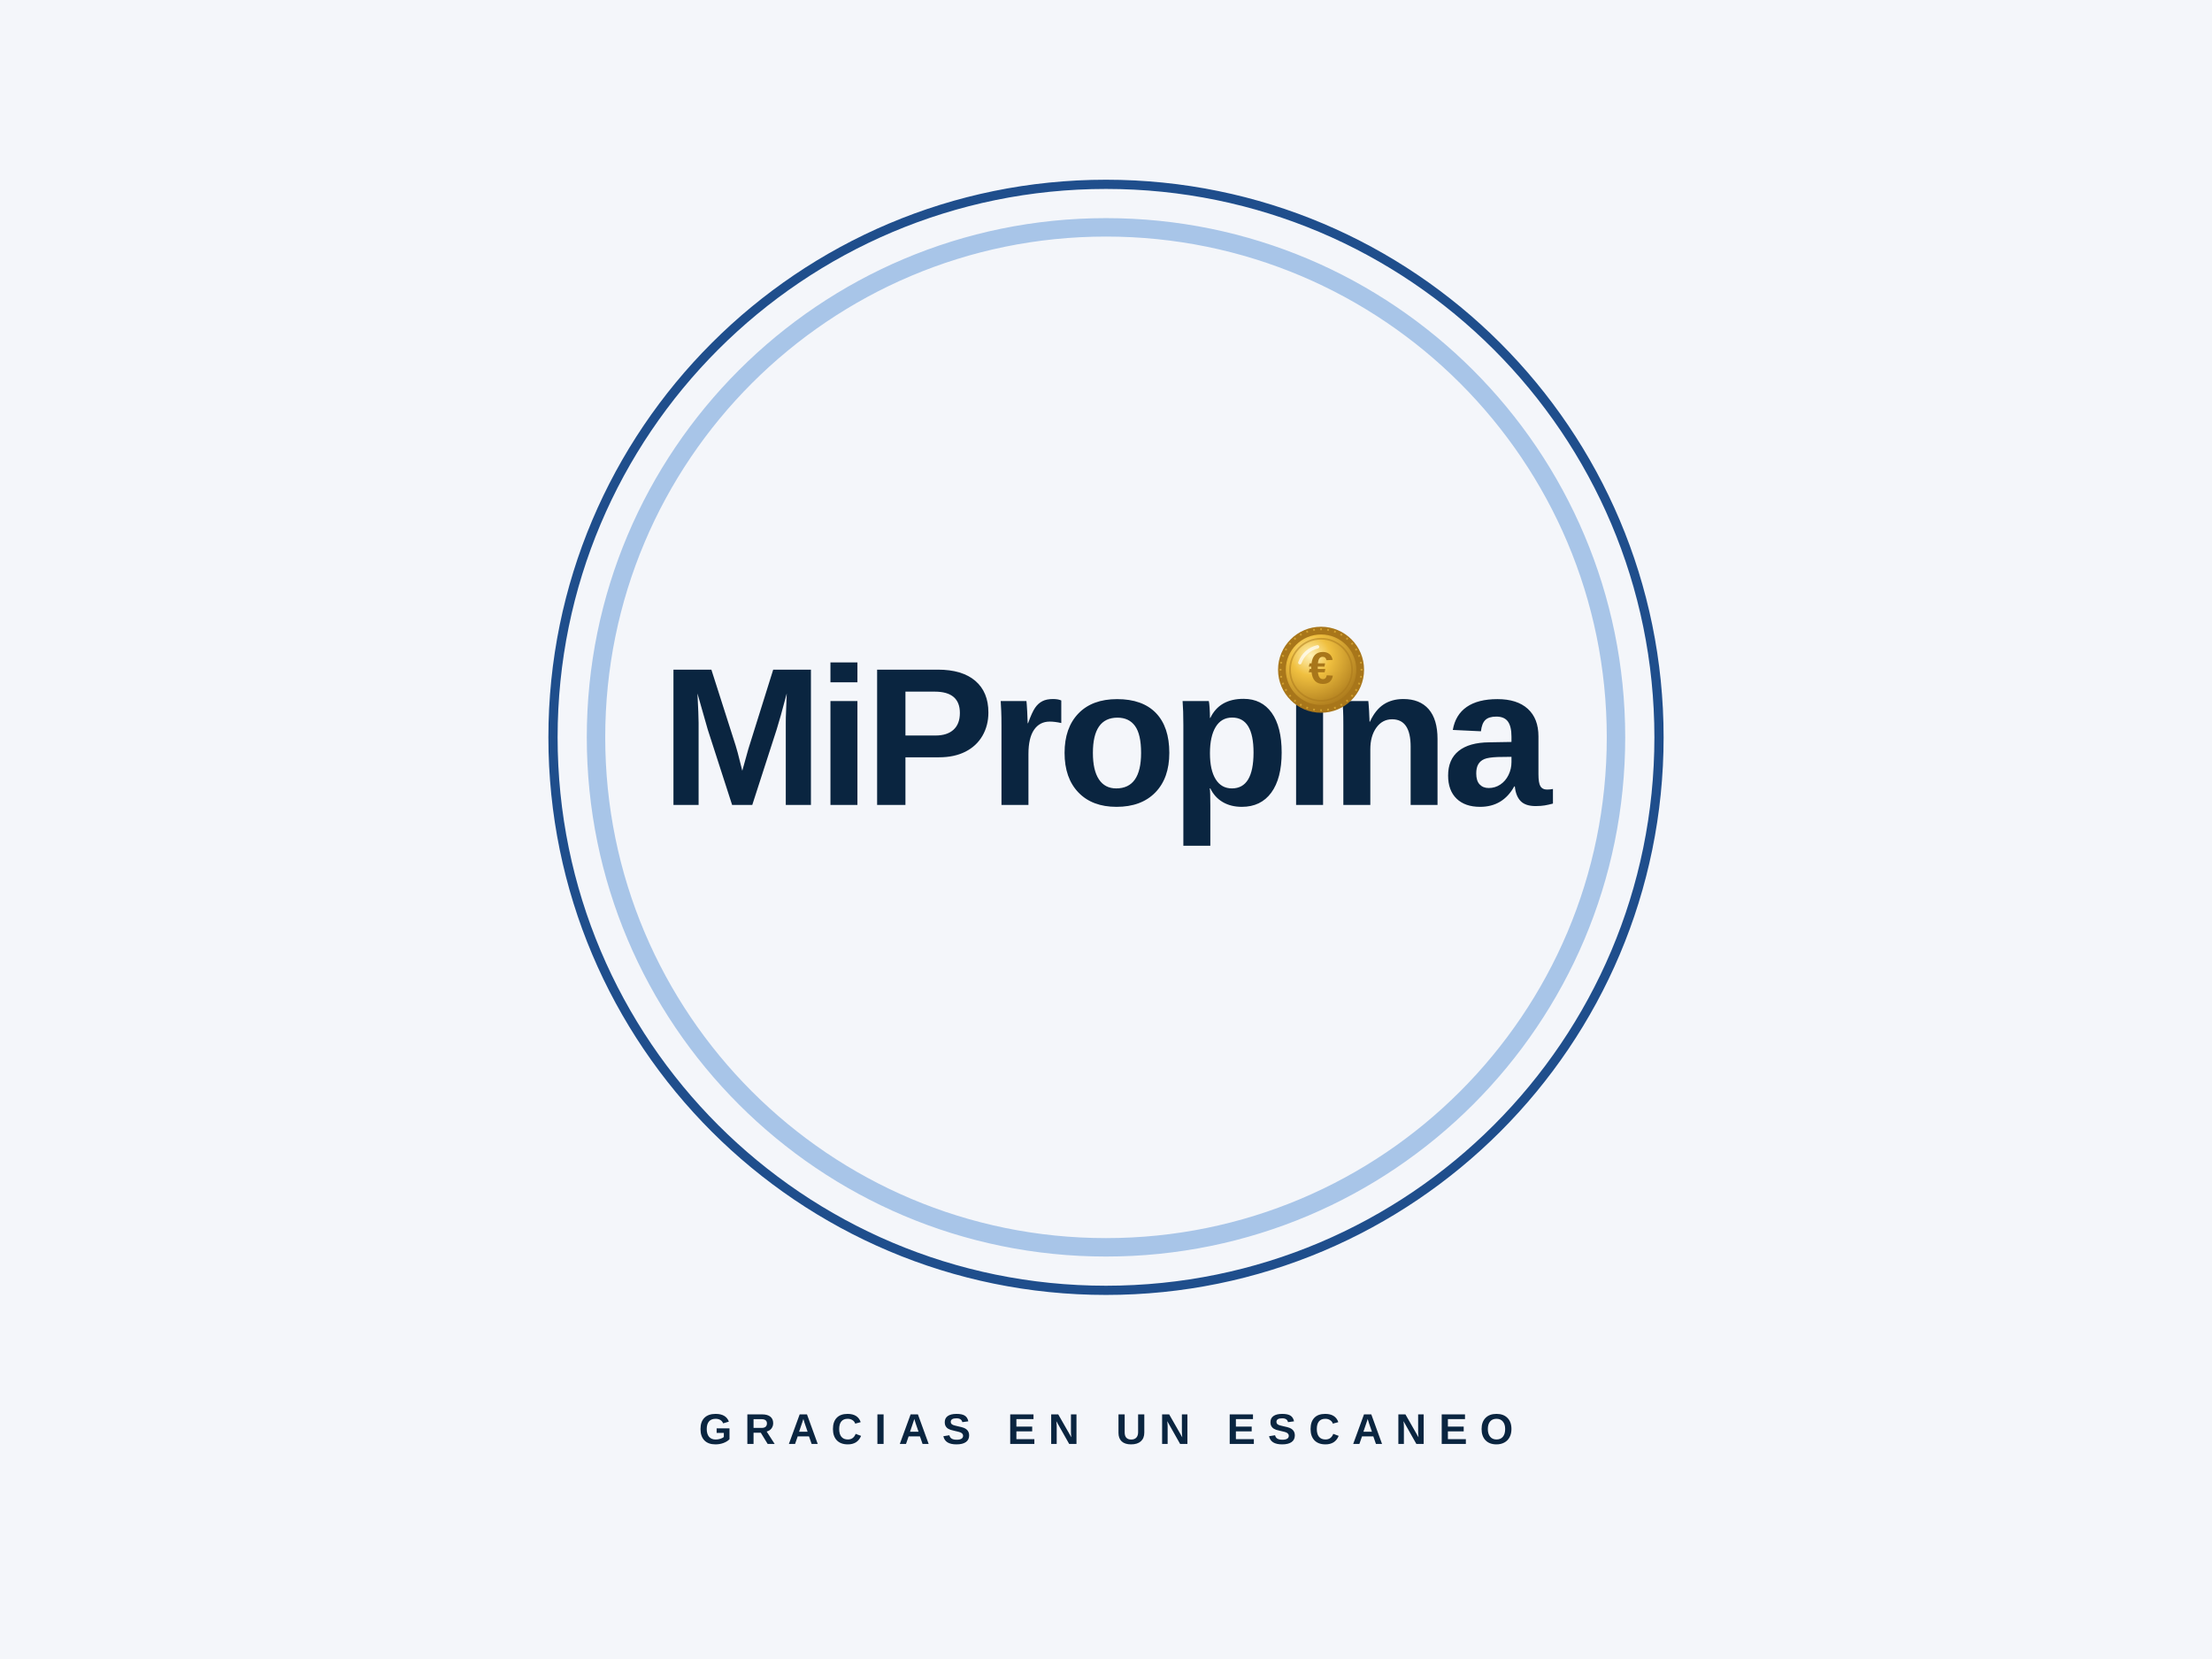
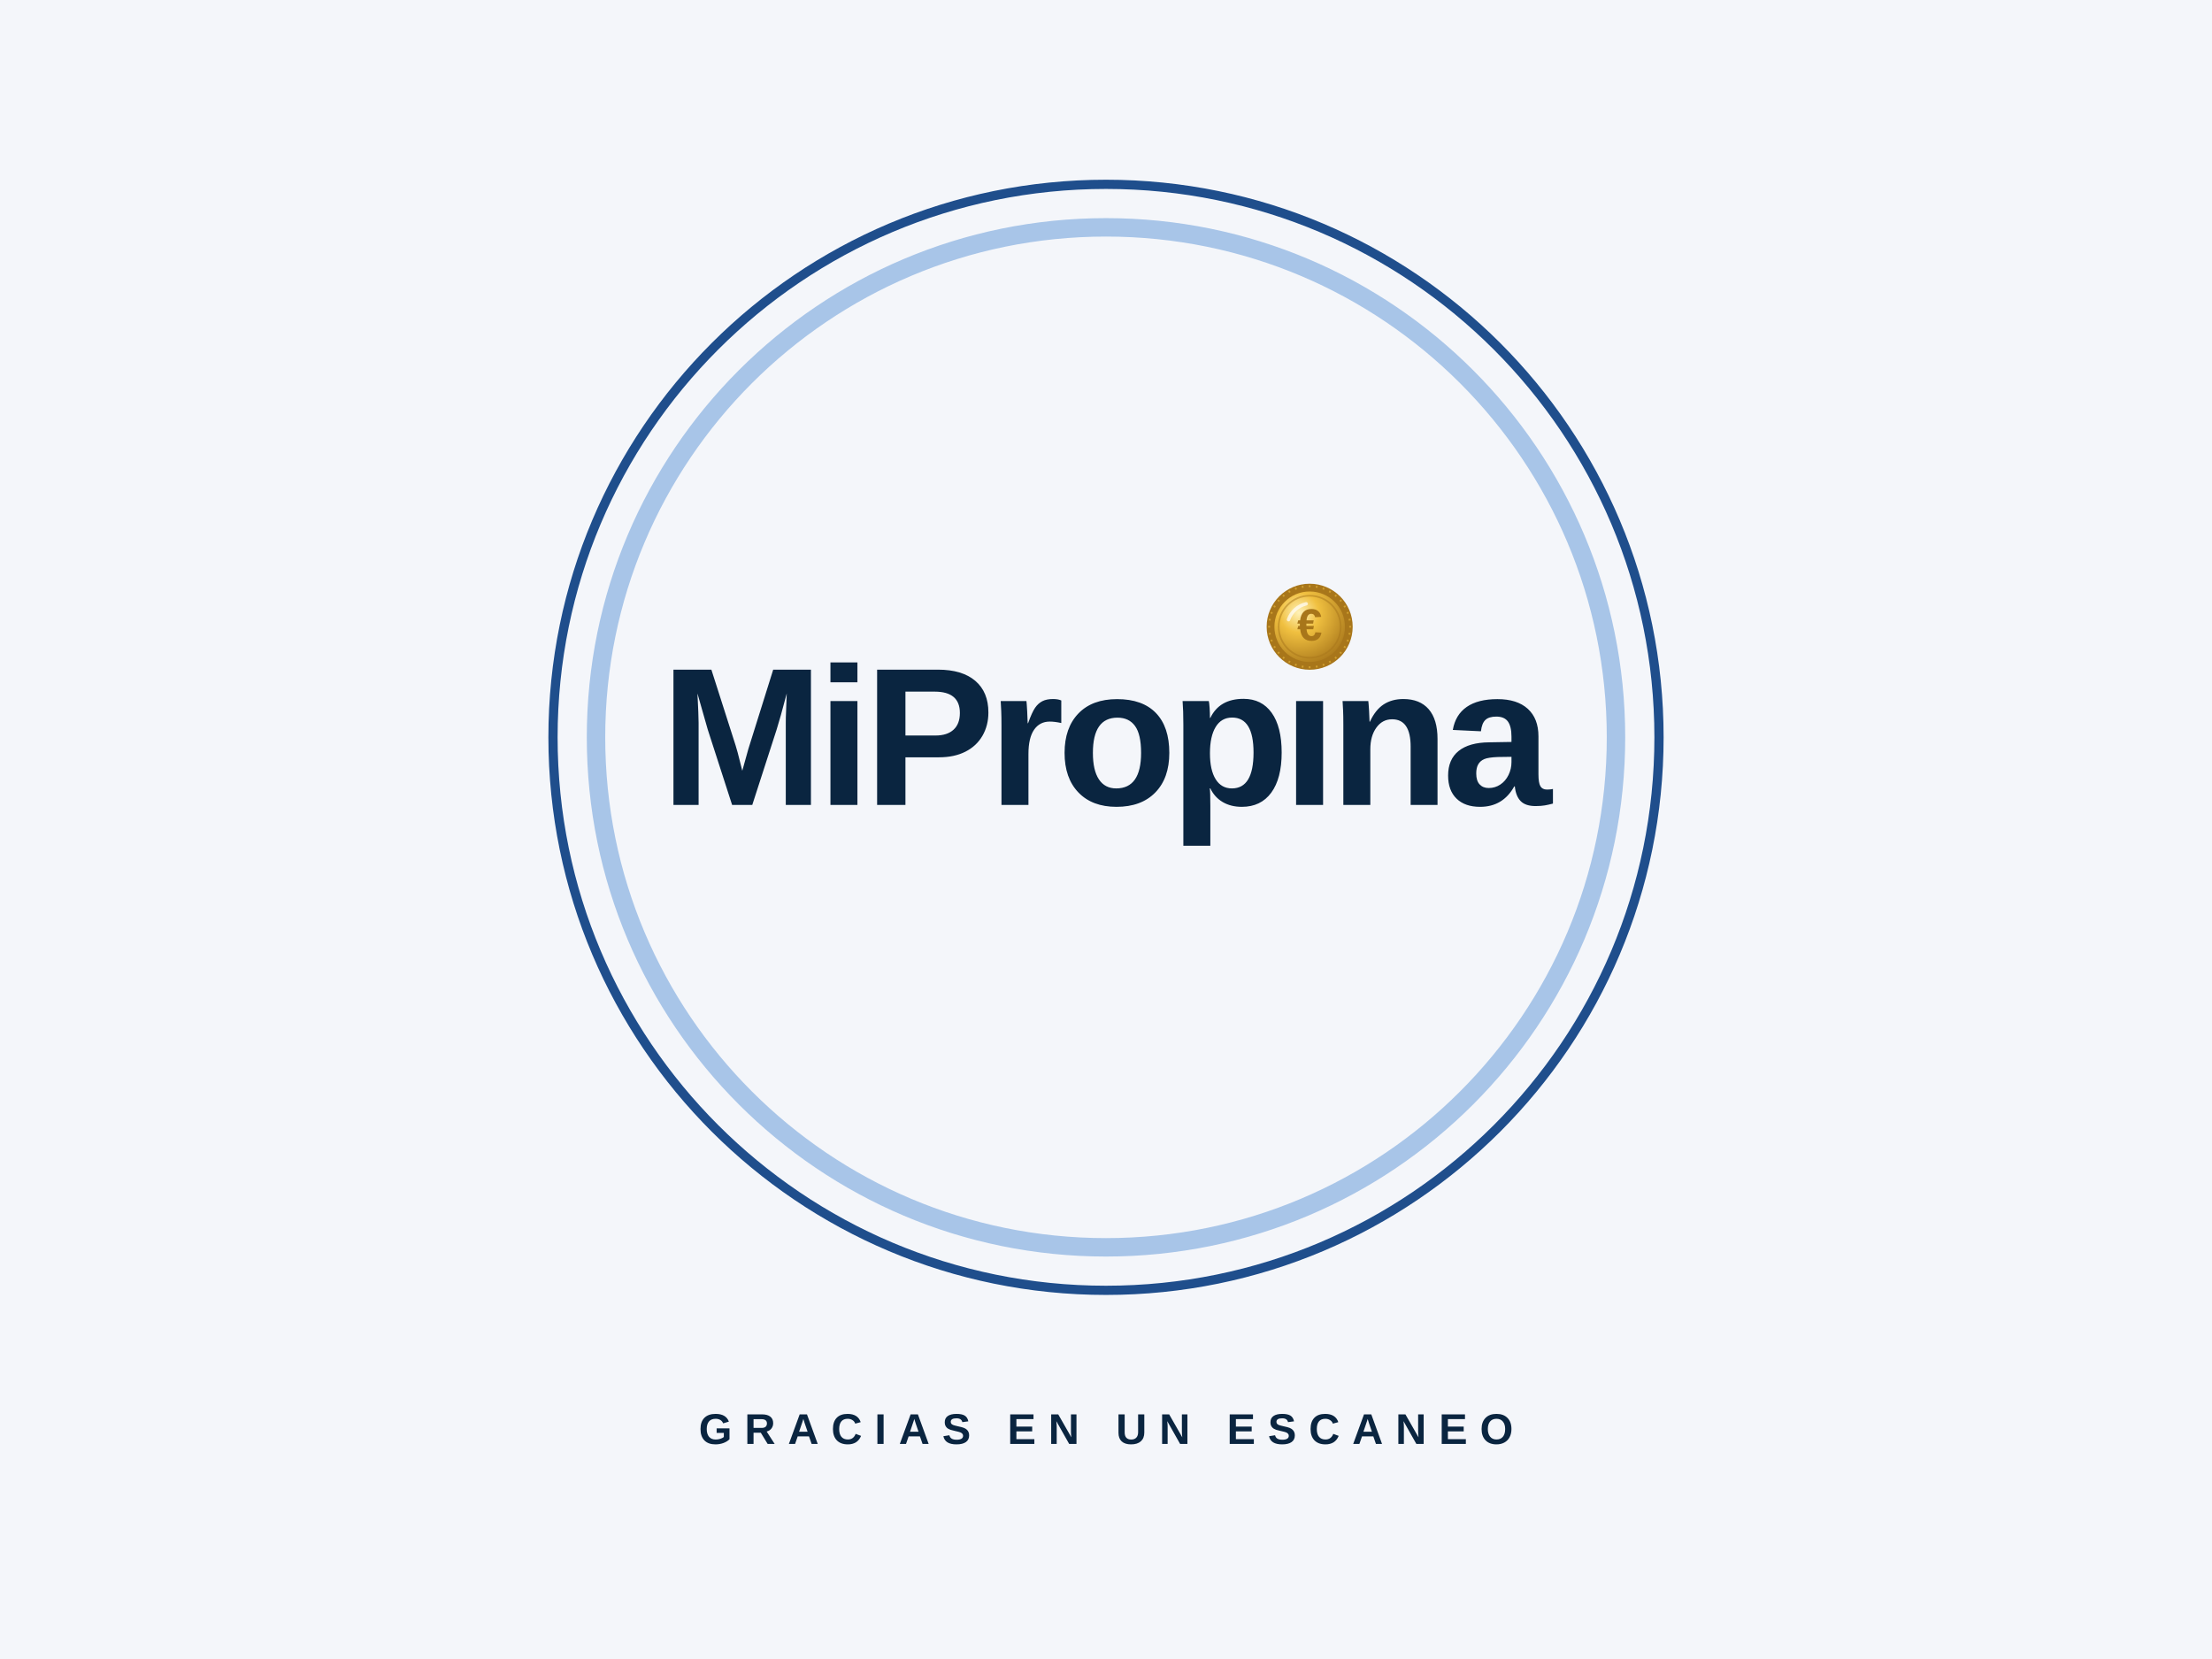
<svg xmlns="http://www.w3.org/2000/svg" viewBox="0 0 720 540" width="720" height="540">
+   <defs>
+     <radialGradient id="coin-azul" cx="35%" cy="30%" r="80%">
+       <stop offset="0%" stop-color="#FFF2B8" />
+       <stop offset="35%" stop-color="#F0C040" />
+       <stop offset="100%" stop-color="#A8761A" />
+     </radialGradient>
+   </defs>
  <rect width="720" height="540" fill="#F4F6FA" />
  <circle cx="360" cy="240" r="180" fill="none" stroke="#1F4E8C" stroke-width="3" />
  <circle cx="360" cy="240" r="166" fill="none" stroke="#A8C5E8" stroke-width="6" />
-   <text x="360" y="262" font-family="Inter Tight, Arial, sans-serif" font-size="64" font-weight="700" fill="#0A2540" text-anchor="middle" letter-spacing="-2.4">MiPropina</text>
-   <rect x="420" y="206" width="20" height="22" fill="#F4F6FA" />
-   <g transform="translate(430, 218)">
-     <defs>
-       <radialGradient id="coin-azul" cx="35%" cy="30%" r="80%">
-         <stop offset="0%" stop-color="#FFF2B8" />
-         <stop offset="35%" stop-color="#F0C040" />
-         <stop offset="100%" stop-color="#A8761A" />
-       </radialGradient>
-     </defs>
-     <ellipse cx="0" cy="2.1" rx="13.3" ry="3.5" fill="rgba(0,0,0,0.18)" />
-     <circle cx="0" cy="0" r="14" fill="#A8761A" />
-     <line x1="13.50" y1="0.00" x2="12.88" y2="0.00" stroke="#F0C040" stroke-width="0.56" opacity="0.55" />
-     <line x1="13.29" y1="2.34" x2="12.68" y2="2.24" stroke="#F0C040" stroke-width="0.56" opacity="0.55" />
-     <line x1="12.69" y1="4.62" x2="12.10" y2="4.41" stroke="#F0C040" stroke-width="0.56" opacity="0.55" />
-     <line x1="11.69" y1="6.75" x2="11.15" y2="6.44" stroke="#F0C040" stroke-width="0.56" opacity="0.55" />
-     <line x1="10.34" y1="8.68" x2="9.87" y2="8.28" stroke="#F0C040" stroke-width="0.56" opacity="0.55" />
-     <line x1="8.68" y1="10.34" x2="8.28" y2="9.87" stroke="#F0C040" stroke-width="0.56" opacity="0.55" />
-     <line x1="6.75" y1="11.69" x2="6.44" y2="11.15" stroke="#F0C040" stroke-width="0.56" opacity="0.55" />
-     <line x1="4.62" y1="12.69" x2="4.41" y2="12.10" stroke="#F0C040" stroke-width="0.56" opacity="0.55" />
-     <line x1="2.34" y1="13.29" x2="2.24" y2="12.68" stroke="#F0C040" stroke-width="0.56" opacity="0.55" />
-     <line x1="0.00" y1="13.50" x2="0.00" y2="12.88" stroke="#F0C040" stroke-width="0.56" opacity="0.55" />
-     <line x1="-2.34" y1="13.29" x2="-2.24" y2="12.68" stroke="#F0C040" stroke-width="0.56" opacity="0.55" />
-     <line x1="-4.62" y1="12.69" x2="-4.41" y2="12.10" stroke="#F0C040" stroke-width="0.56" opacity="0.55" />
-     <line x1="-6.75" y1="11.69" x2="-6.44" y2="11.15" stroke="#F0C040" stroke-width="0.56" opacity="0.55" />
-     <line x1="-8.68" y1="10.34" x2="-8.28" y2="9.87" stroke="#F0C040" stroke-width="0.56" opacity="0.55" />
-     <line x1="-10.34" y1="8.68" x2="-9.87" y2="8.28" stroke="#F0C040" stroke-width="0.56" opacity="0.55" />
-     <line x1="-11.69" y1="6.75" x2="-11.15" y2="6.44" stroke="#F0C040" stroke-width="0.56" opacity="0.55" />
-     <line x1="-12.69" y1="4.62" x2="-12.10" y2="4.41" stroke="#F0C040" stroke-width="0.56" opacity="0.55" />
-     <line x1="-13.29" y1="2.34" x2="-12.68" y2="2.24" stroke="#F0C040" stroke-width="0.56" opacity="0.55" />
-     <line x1="-13.50" y1="0.00" x2="-12.88" y2="0.00" stroke="#F0C040" stroke-width="0.56" opacity="0.55" />
-     <line x1="-13.29" y1="-2.34" x2="-12.68" y2="-2.24" stroke="#F0C040" stroke-width="0.56" opacity="0.55" />
-     <line x1="-12.69" y1="-4.62" x2="-12.10" y2="-4.41" stroke="#F0C040" stroke-width="0.56" opacity="0.55" />
-     <line x1="-11.69" y1="-6.75" x2="-11.15" y2="-6.44" stroke="#F0C040" stroke-width="0.56" opacity="0.55" />
-     <line x1="-10.34" y1="-8.68" x2="-9.87" y2="-8.28" stroke="#F0C040" stroke-width="0.56" opacity="0.55" />
-     <line x1="-8.68" y1="-10.34" x2="-8.28" y2="-9.87" stroke="#F0C040" stroke-width="0.56" opacity="0.55" />
-     <line x1="-6.75" y1="-11.69" x2="-6.44" y2="-11.15" stroke="#F0C040" stroke-width="0.56" opacity="0.55" />
-     <line x1="-4.62" y1="-12.69" x2="-4.41" y2="-12.10" stroke="#F0C040" stroke-width="0.56" opacity="0.55" />
-     <line x1="-2.34" y1="-13.29" x2="-2.24" y2="-12.68" stroke="#F0C040" stroke-width="0.56" opacity="0.55" />
-     <line x1="-0.00" y1="-13.50" x2="-0.00" y2="-12.88" stroke="#F0C040" stroke-width="0.56" opacity="0.55" />
-     <line x1="2.34" y1="-13.29" x2="2.24" y2="-12.68" stroke="#F0C040" stroke-width="0.56" opacity="0.55" />
-     <line x1="4.62" y1="-12.69" x2="4.41" y2="-12.10" stroke="#F0C040" stroke-width="0.56" opacity="0.55" />
-     <line x1="6.75" y1="-11.69" x2="6.44" y2="-11.15" stroke="#F0C040" stroke-width="0.56" opacity="0.55" />
-     <line x1="8.68" y1="-10.34" x2="8.28" y2="-9.87" stroke="#F0C040" stroke-width="0.56" opacity="0.55" />
-     <line x1="10.34" y1="-8.68" x2="9.87" y2="-8.28" stroke="#F0C040" stroke-width="0.56" opacity="0.55" />
-     <line x1="11.69" y1="-6.75" x2="11.15" y2="-6.44" stroke="#F0C040" stroke-width="0.56" opacity="0.55" />
-     <line x1="12.69" y1="-4.62" x2="12.10" y2="-4.41" stroke="#F0C040" stroke-width="0.56" opacity="0.55" />
-     <line x1="13.29" y1="-2.34" x2="12.68" y2="-2.24" stroke="#F0C040" stroke-width="0.56" opacity="0.55" />
-     <circle cx="0" cy="0" r="11.48" fill="url(#coin-azul)" />
-     <circle cx="0" cy="0" r="10.10" fill="none" stroke="#A8761A" stroke-width="0.56" opacity="0.5" />
-     <path d="M -6.89 -2.30 A 8.04 8.04 0 0 1 -1.15 -7.46" stroke="rgba(255,255,255,0.7)" stroke-width="1.12" fill="none" stroke-linecap="round" />
-     <text x="0" y="4.48" font-size="14.70" font-weight="800" fill="#A8761A" text-anchor="middle" font-family="Inter Tight, Arial, sans-serif" letter-spacing="-0.05em">€</text>
-   </g>
-   <text x="360" y="470" font-family="Inter Tight, Arial, sans-serif" font-size="14" font-weight="600" fill="#0A2540" text-anchor="middle" letter-spacing="4" text-transform="uppercase">GRACIAS EN UN ESCANEO</text>
+   <text x="360" y="262" font-family="Inter Tight, Arial, sans-serif" font-size="64" font-weight="700" fill="#0A2540" text-anchor="middle" style="letter-spacing:-2.4px">MiPropina</text>
+   <rect x="415.29" y="210.00" width="22" height="14" fill="#F4F6FA" />
+   <ellipse cx="426.294" cy="206.10" rx="13.30" ry="3.50" fill="rgba(0,0,0,0.18)" />
+   <circle cx="426.294" cy="204" r="14" fill="#A8761A" />
+   <line x1="439.79" y1="204.00" x2="439.17" y2="204.00" stroke="#F0C040" stroke-width="0.56" opacity="0.55" />
+   <line x1="439.59" y1="206.34" x2="438.98" y2="206.24" stroke="#F0C040" stroke-width="0.56" opacity="0.55" />
+   <line x1="438.98" y1="208.62" x2="438.40" y2="208.41" stroke="#F0C040" stroke-width="0.56" opacity="0.55" />
+   <line x1="437.99" y1="210.75" x2="437.45" y2="210.44" stroke="#F0C040" stroke-width="0.56" opacity="0.55" />
+   <line x1="436.64" y1="212.68" x2="436.16" y2="212.28" stroke="#F0C040" stroke-width="0.56" opacity="0.55" />
+   <line x1="434.97" y1="214.34" x2="434.57" y2="213.87" stroke="#F0C040" stroke-width="0.56" opacity="0.55" />
+   <line x1="433.04" y1="215.69" x2="432.73" y2="215.15" stroke="#F0C040" stroke-width="0.56" opacity="0.55" />
+   <line x1="430.91" y1="216.69" x2="430.70" y2="216.10" stroke="#F0C040" stroke-width="0.56" opacity="0.55" />
+   <line x1="428.64" y1="217.29" x2="428.53" y2="216.68" stroke="#F0C040" stroke-width="0.56" opacity="0.55" />
+   <line x1="426.29" y1="217.50" x2="426.29" y2="216.88" stroke="#F0C040" stroke-width="0.56" opacity="0.55" />
+   <line x1="423.95" y1="217.29" x2="424.06" y2="216.68" stroke="#F0C040" stroke-width="0.56" opacity="0.55" />
+   <line x1="421.68" y1="216.69" x2="421.89" y2="216.10" stroke="#F0C040" stroke-width="0.56" opacity="0.55" />
+   <line x1="419.54" y1="215.69" x2="419.85" y2="215.15" stroke="#F0C040" stroke-width="0.56" opacity="0.55" />
+   <line x1="417.62" y1="214.34" x2="418.01" y2="213.87" stroke="#F0C040" stroke-width="0.56" opacity="0.55" />
+   <line x1="415.95" y1="212.68" x2="416.43" y2="212.28" stroke="#F0C040" stroke-width="0.56" opacity="0.55" />
+   <line x1="414.60" y1="210.75" x2="415.14" y2="210.44" stroke="#F0C040" stroke-width="0.56" opacity="0.55" />
+   <line x1="413.61" y1="208.62" x2="414.19" y2="208.41" stroke="#F0C040" stroke-width="0.56" opacity="0.55" />
+   <line x1="413.00" y1="206.34" x2="413.61" y2="206.24" stroke="#F0C040" stroke-width="0.56" opacity="0.55" />
+   <line x1="412.79" y1="204.00" x2="413.41" y2="204.00" stroke="#F0C040" stroke-width="0.56" opacity="0.55" />
+   <line x1="413.00" y1="201.66" x2="413.61" y2="201.76" stroke="#F0C040" stroke-width="0.56" opacity="0.55" />
+   <line x1="413.61" y1="199.38" x2="414.19" y2="199.59" stroke="#F0C040" stroke-width="0.56" opacity="0.55" />
+   <line x1="414.60" y1="197.25" x2="415.14" y2="197.56" stroke="#F0C040" stroke-width="0.56" opacity="0.55" />
+   <line x1="415.95" y1="195.32" x2="416.43" y2="195.72" stroke="#F0C040" stroke-width="0.56" opacity="0.55" />
+   <line x1="417.62" y1="193.66" x2="418.01" y2="194.13" stroke="#F0C040" stroke-width="0.56" opacity="0.55" />
+   <line x1="419.54" y1="192.31" x2="419.85" y2="192.85" stroke="#F0C040" stroke-width="0.56" opacity="0.55" />
+   <line x1="421.68" y1="191.31" x2="421.89" y2="191.90" stroke="#F0C040" stroke-width="0.56" opacity="0.55" />
+   <line x1="423.95" y1="190.71" x2="424.06" y2="191.32" stroke="#F0C040" stroke-width="0.56" opacity="0.55" />
+   <line x1="426.29" y1="190.50" x2="426.29" y2="191.12" stroke="#F0C040" stroke-width="0.56" opacity="0.55" />
+   <line x1="428.64" y1="190.71" x2="428.53" y2="191.32" stroke="#F0C040" stroke-width="0.56" opacity="0.55" />
+   <line x1="430.91" y1="191.31" x2="430.70" y2="191.90" stroke="#F0C040" stroke-width="0.56" opacity="0.55" />
+   <line x1="433.04" y1="192.31" x2="432.73" y2="192.85" stroke="#F0C040" stroke-width="0.56" opacity="0.55" />
+   <line x1="434.97" y1="193.66" x2="434.57" y2="194.13" stroke="#F0C040" stroke-width="0.56" opacity="0.55" />
+   <line x1="436.64" y1="195.32" x2="436.16" y2="195.72" stroke="#F0C040" stroke-width="0.56" opacity="0.55" />
+   <line x1="437.99" y1="197.25" x2="437.45" y2="197.56" stroke="#F0C040" stroke-width="0.56" opacity="0.55" />
+   <line x1="438.98" y1="199.38" x2="438.40" y2="199.59" stroke="#F0C040" stroke-width="0.56" opacity="0.55" />
+   <line x1="439.59" y1="201.66" x2="438.98" y2="201.76" stroke="#F0C040" stroke-width="0.56" opacity="0.55" />
+   <circle cx="426.294" cy="204" r="11.48" fill="url(#coin-azul)" />
+   <circle cx="426.294" cy="204" r="10.10" fill="none" stroke="#A8761A" stroke-width="0.56" opacity="0.5" />
+   <path d="M 419.41 201.70 A 8.04 8.04 0 0 1 425.15 196.54" stroke="rgba(255,255,255,0.7)" stroke-width="1.12" fill="none" stroke-linecap="round" />
+   <text x="426.294" y="208.48" font-size="14.70" font-weight="800" fill="#A8761A" text-anchor="middle" font-family="Inter Tight, Arial, sans-serif" style="letter-spacing:-0.05em">€</text>
+   <text x="360" y="470" font-family="Inter Tight, Arial, sans-serif" font-size="14" font-weight="600" fill="#0A2540" text-anchor="middle" style="letter-spacing:4px">GRACIAS EN UN ESCANEO</text>
</svg>
